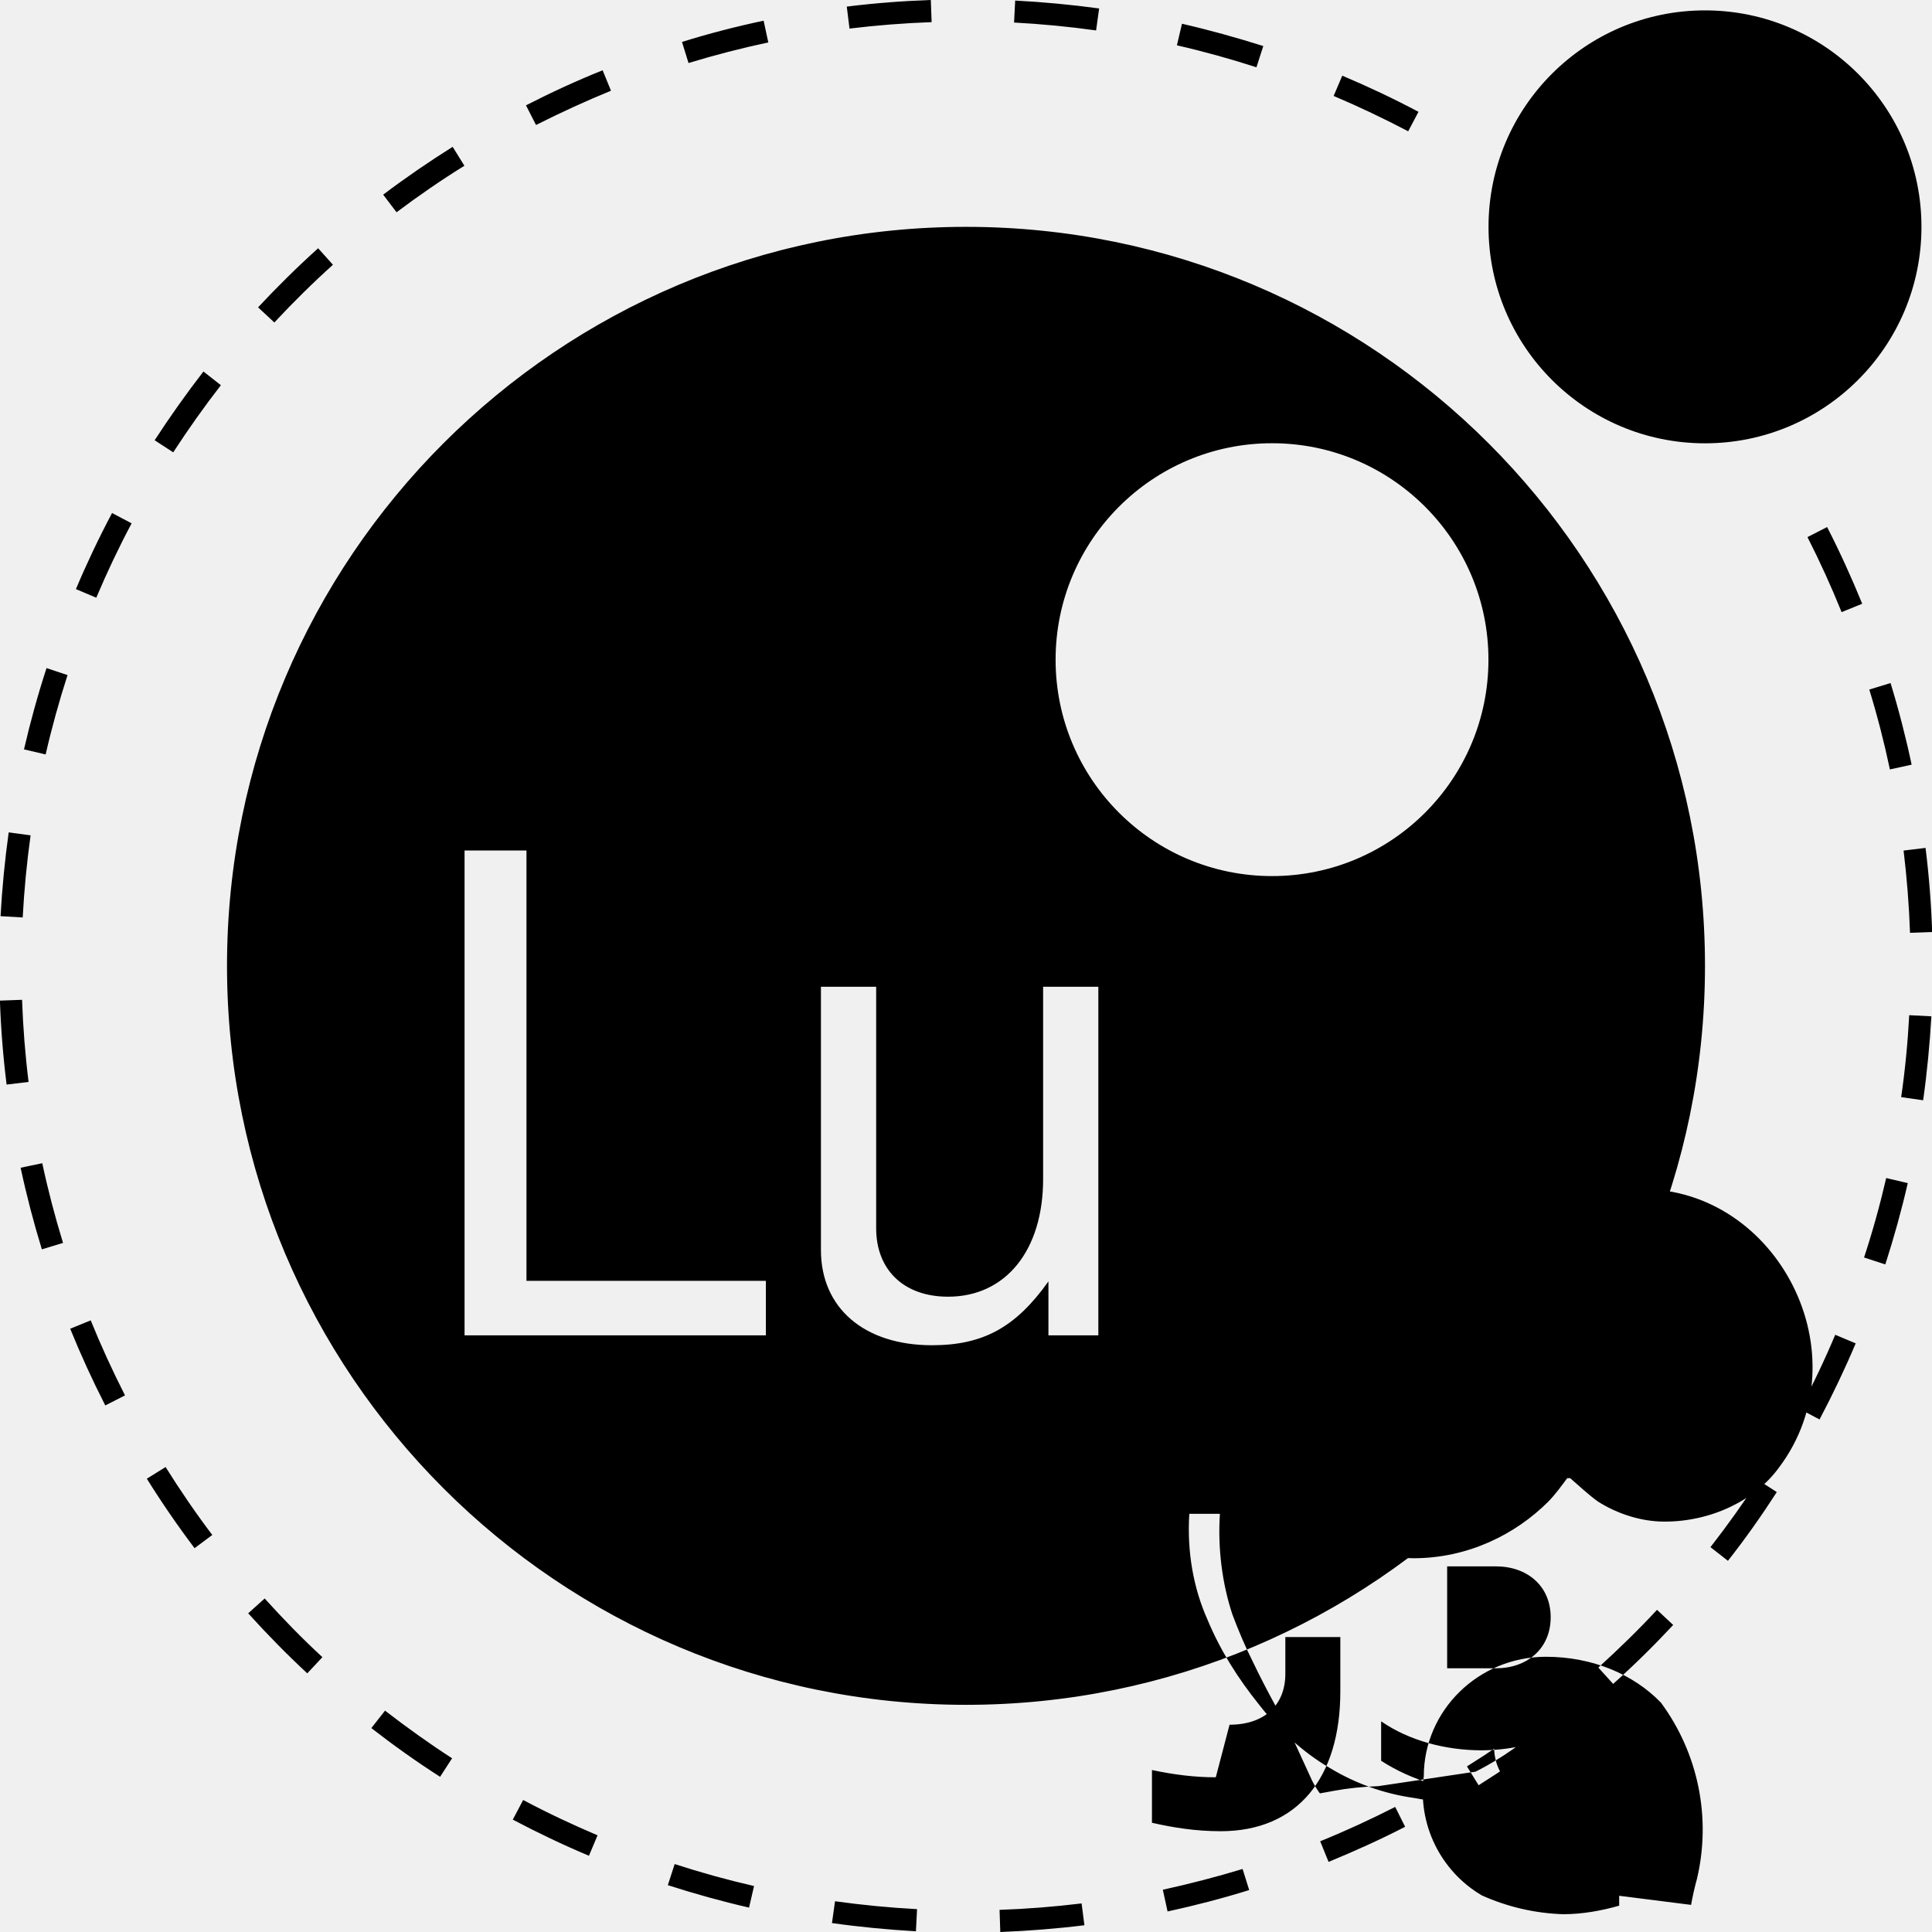
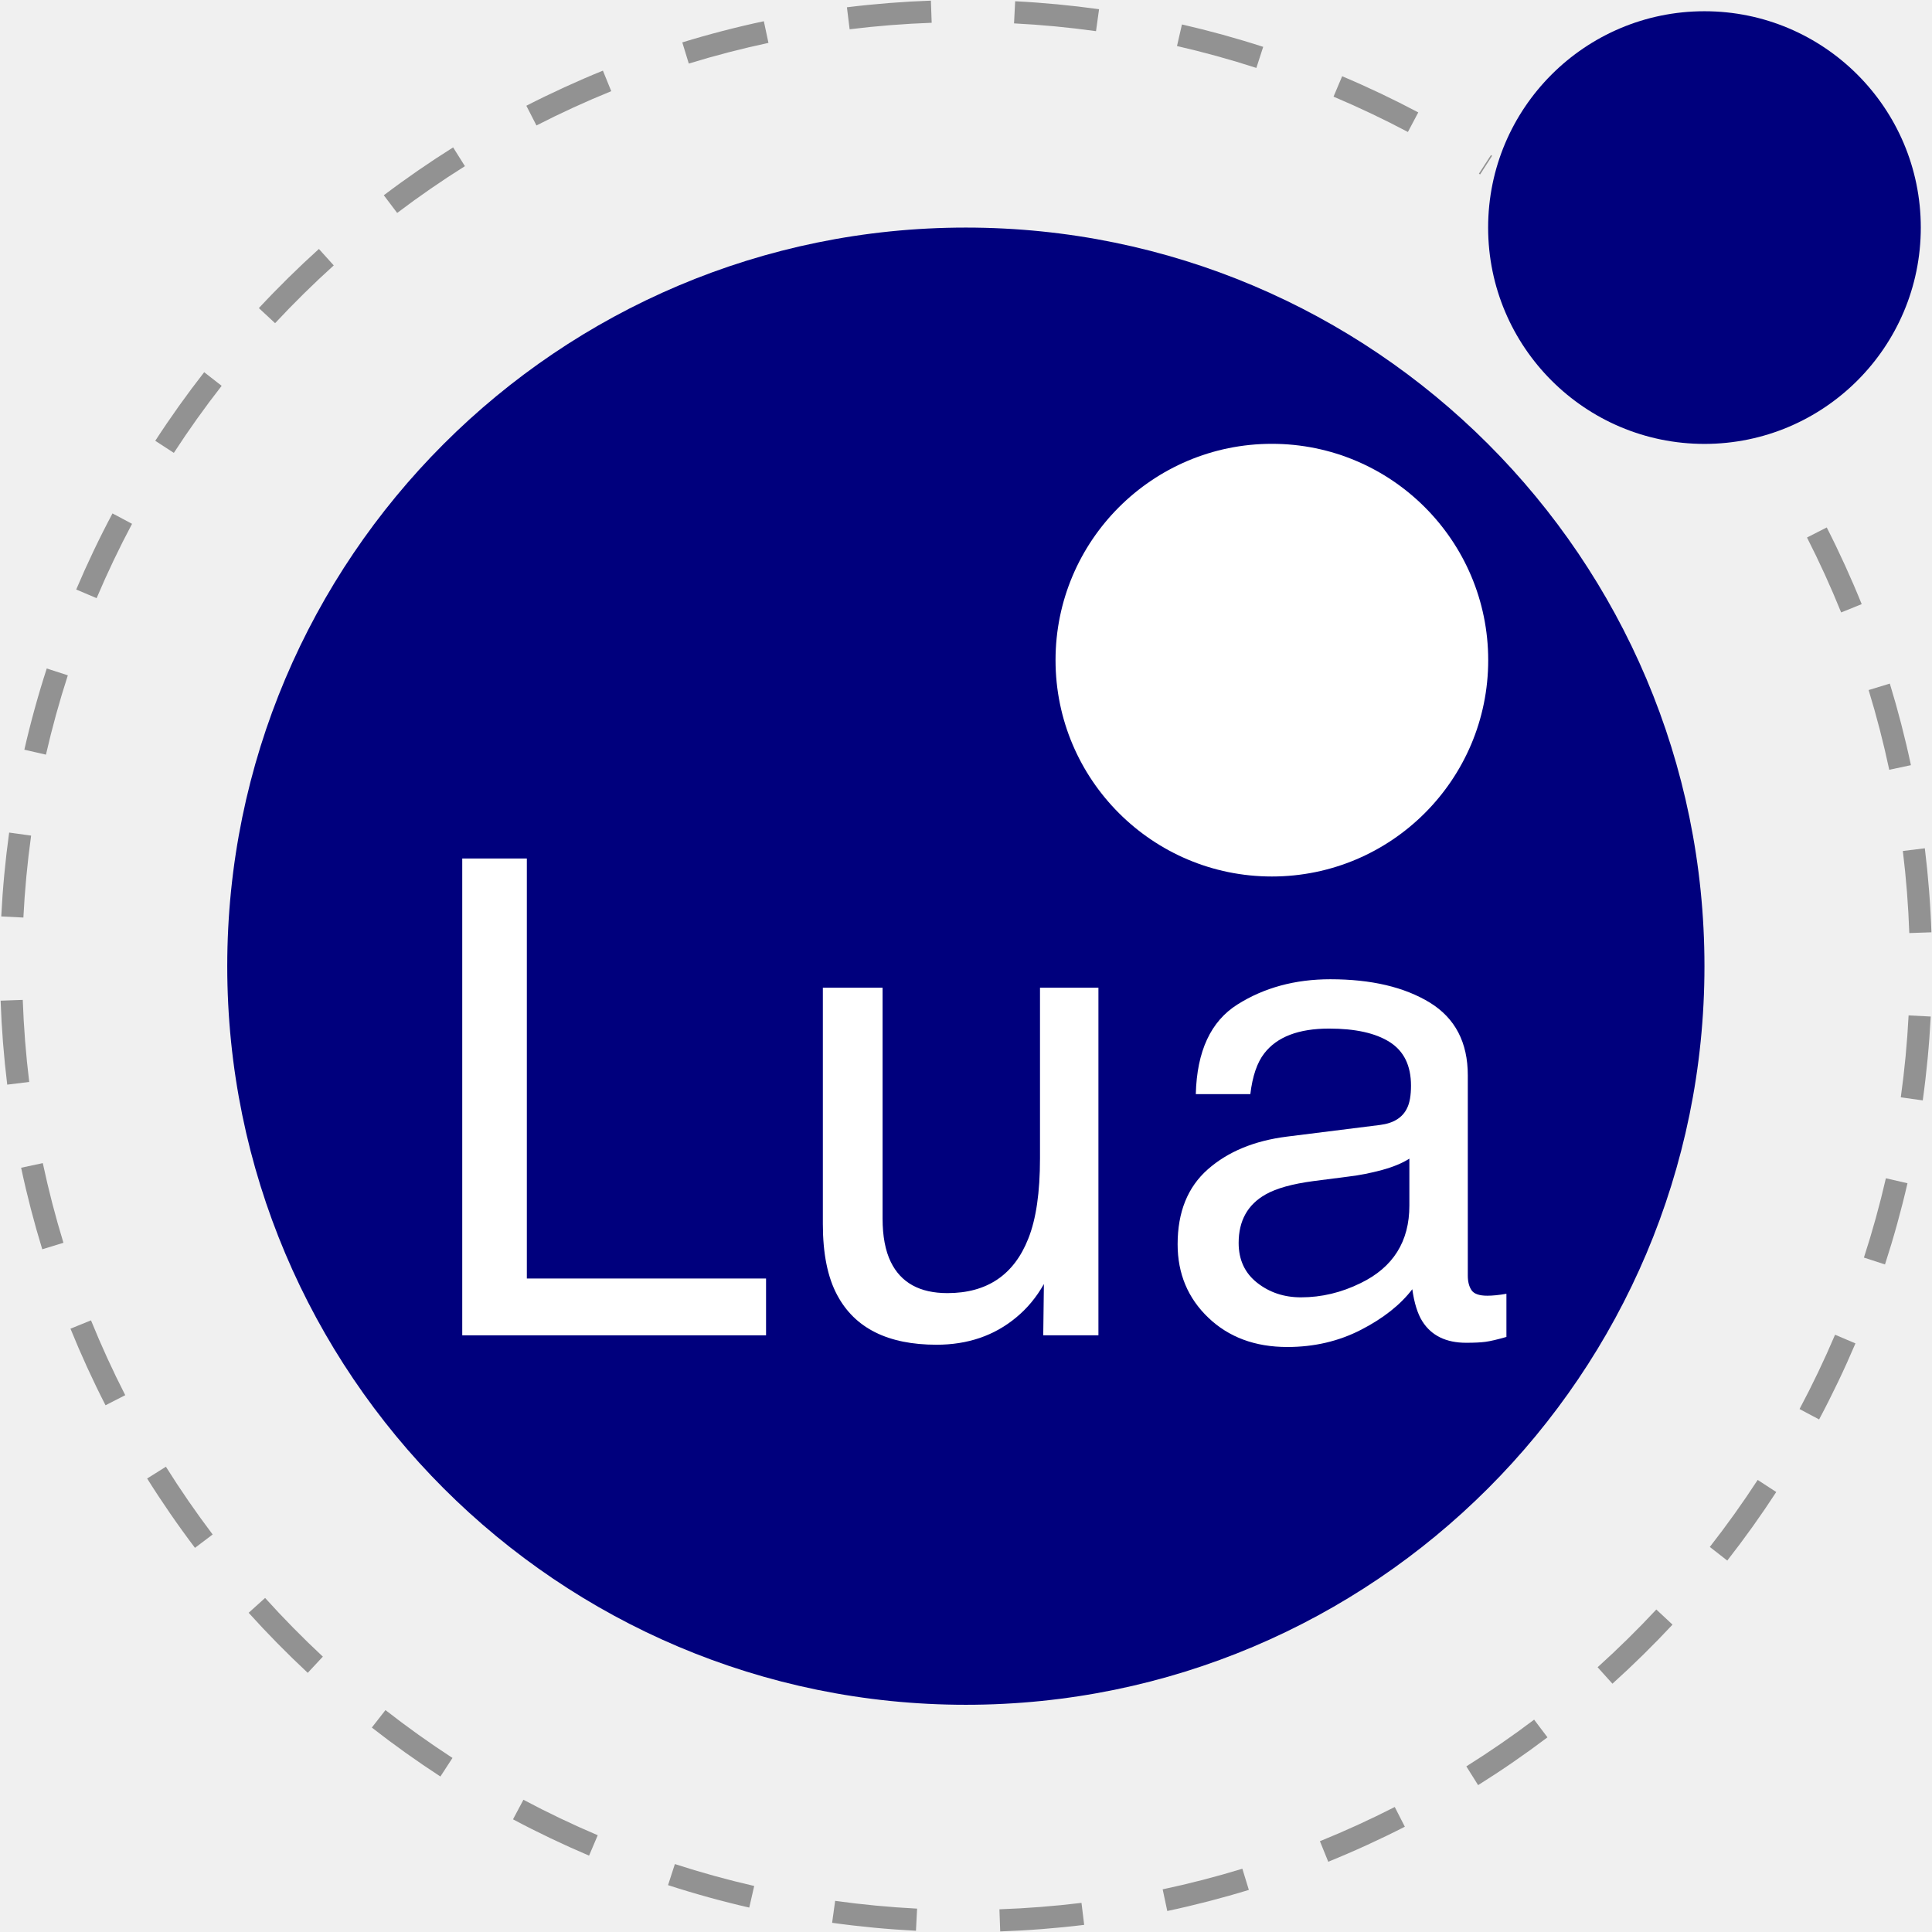
- <svg xmlns="http://www.w3.org/2000/svg" role="img" viewBox="0 0 24 24">
-   <path d="M.38 10.377l-.272-.037c-.048.344-.082.695-.101 1.041l.275.016c.018-.34.051-.682.098-1.02zM4.136 3.289l-.184-.205c-.258.232-.509.48-.746.734l.202.188c.231-.248.476-.49.728-.717zM5.769 2.059l-.146-.235c-.296.186-.586.385-.863.594l.166.219c.27-.203.554-.399.843-.578zM1.824 18.369c.185.297.384.586.593.863l.22-.164c-.205-.271-.399-.555-.58-.844l-.233.145zM1.127 16.402l-.255.104c.129.318.274.635.431.943l.005.01.245-.125-.005-.01c-.153-.301-.295-.611-.421-.922zM.298 9.309l.269.063c.076-.332.168-.664.272-.986l-.261-.087c-.108.332-.202.672-.28 1.01zM.274 12.42l-.275.01c.012.348.04.699.083 1.043l.273-.033c-.042-.336-.069-.68-.081-1.02zM.256 14.506c.073.34.162.682.264 1.014l.263-.08c-.1-.326-.187-.658-.258-.99l-.269.056zM11.573.275L11.563 0c-.348.012-.699.039-1.044.082l.034.273c.338-.041.68-.068 1.02-.08zM23.221 8.566c.1.326.186.66.256.992l.27-.059c-.072-.34-.16-.682-.262-1.014l-.264.081zM17.621 1.389c-.309-.164-.627-.314-.947-.449l-.107.252c.314.133.625.281.926.439l.128-.242zM15.693.572c-.332-.105-.67-.199-1.01-.277l-.063.268c.332.076.664.168.988.273l.085-.264zM6.674 1.545c.298-.15.606-.291.916-.418L7.486.873c-.317.127-.632.272-.937.428l-.015.008.125.244.015-.008zM23.727 11.588l.275-.01a11.797 11.797 0 0 0-.082-1.045l-.273.033c.041.338.068.682.08 1.022zM13.654.105c-.346-.047-.696-.08-1.043-.098l-.014.273c.339.018.683.051 1.019.098l.038-.273zM9.544.527l-.058-.27c-.34.072-.681.16-1.014.264l.081.262c.325-.099.659-.185.991-.256zM1.921 5.469l.231.15c.185-.285.384-.566.592-.834l-.217-.17c-.213.276-.417.563-.606.854zM.943 7.318l.253.107c.132-.313.28-.625.439-.924l-.243-.128c-.163.307-.314.625-.449.945zM18.223 21.943l.145.234c.295-.186.586-.385.863-.594l-.164-.219c-.272.204-.557.4-.844.579zM21.248 19.219l.217.17c.215-.273.418-.561.607-.854l-.23-.148c-.186.285-.385.564-.594.832zM19.855 20.715l.184.203c.258-.23.51-.479.746-.732l-.201-.188c-.23.248-.477.488-.729.717zM22.359 17.504l.244.129c.162-.307.314-.625.449-.945l-.254-.107a11.27 11.27 0 0 1-.439.923zM23.617 13.629l.273.039c.049-.346.082-.695.102-1.043l-.275-.014c-.018.338-.051.682-.1 1.018zM23.156 15.621l.264.086c.107-.332.201-.67.279-1.01l-.268-.063c-.077.333-.169.665-.275.987zM22.453 6.672c.154.303.297.617.424.932l.256-.104c-.131-.322-.277-.643-.436-.953l-.244.125zM8.296 23.418c.331.107.67.201 1.009.279l.062-.268c-.331-.076-.663-.168-.986-.273l-.085.262zM10.335 23.889c.345.049.696.082 1.043.102l.014-.275c-.339-.018-.682-.051-1.019-.098l-.038.271zM17.326 22.449c-.303.154-.613.297-.926.424l.104.256c.318-.131.639-.275.947-.434l.004-.002-.123-.246-.006.002zM4.613 21.467c.274.213.562.418.854.605l.149-.23c-.285-.184-.565-.385-.833-.592l-.17.217zM12.417 23.725l.009.275c.348-.014.699-.041 1.045-.084l-.035-.271c-.336.041-.68.068-1.019.08zM6.37 22.604c.307.162.625.314.946.449l.107-.254c-.313-.133-.624-.279-.924-.439l-.129.244zM3.083 20.041c.233.258.48.51.734.746l.188-.201c-.249-.23-.49-.477-.717-.729l-.205.184zM14.445 23.475l.059.27c.34-.074.68-.162 1.014-.266l-.082-.262c-.325.099-.659.185-.991.258zM21.18.129A2.689 2.689 0 1 0 21.18 5.507 2.689 2.689 0 1 0 21.18.129zM15.324 15.447c0 .471.314.66.852.66.67 0 1.297-.396 1.297-1.016v-.645c-.23.107-.379.141-1.107.24-.735.109-1.042.306-1.042.761zM12 2.818c-5.07 0-9.18 4.109-9.18 9.18 0 5.068 4.11 9.18 9.18 9.18 5.07 0 9.18-4.111 9.18-9.18 0-5.07-4.11-9.18-9.18-9.18zm-2.487 13.77H5.771v-6.023h.769v5.346h2.974v.677zm4.13 0h-.619v-.67c-.405.57-.811.793-1.446.793-.843 0-1.38-.463-1.38-1.182v-3.271h.686v3c0 .52.347.85.893.85.719 0 1.181-.578 1.181-1.461v-2.389h.686v4.33zm-.53-8.393c0-1.484 1.205-2.689 2.689-2.689s2.688 1.205 2.688 2.689-1.203 2.688-2.688 2.688-2.689-1.203-2.689-2.688zm5.567 7.856v.52c-.309-.22-.681-.37-1.079-.37-.913 0-1.616.663-1.616 1.546 0 .864.671 1.61 1.574 1.61.678 0 1.268-.297 1.674-.703.092-.094.16-.191.236-.292h.036c.11.095.226.205.347.292.237.149.529.248.827.248.574 0 1.122-.26 1.422-.674 1.045-1.393-.015-3.457-1.701-3.457-.6 0-1.132.258-1.54.694zm.02-.911c-.311 0-.61.144-.747.45-.136.303-.01.65.248.784.146.064.305.037.445-.079.139-.116.2-.33.1-.516-.116-.25-.372-.389-.618-.359zm-.369 6.868c.326-.165.61-.371.867-.602l.076.154c-.238.115-.528.18-.867.183-.454 0-.905-.122-1.25-.36v.49c.379.246.882.4 1.408.4.473 0 .894-.073 1.305-.207.199-.063.4-.136.592-.226l.05.152c-.13.059-.269.117-.419.174-.128.046-.274.083-.438.117a8.86 8.86 0 0 1-1.081.147c-.301 0-.648-.029-1.014-.096a2.756 2.756 0 0 1-1.043-.373c-.328-.191-.627-.465-.877-.786-.261-.325-.481-.672-.641-1.057-.173-.388-.255-.84-.225-1.313h.38c-.028.434.029.866.154 1.247.075.2.158.398.253.586.087.183.183.367.282.549.176.296.308.614.455.93.025.052.06.108.098.161l.182-.033c.155-.029.347-.05.545-.057zm1.087 1.454c.246-.044.484-.096.696-.162v.373c-.218.062-.455.106-.697.106a2.67 2.67 0 0 1-1.01-.234 1.49 1.49 0 0 1-.72-1.48c0-.815.678-1.484 1.516-1.484.58 0 1.09.218 1.43.57a2.658 2.658 0 0 1 .447 2.19c-.031.111-.054.218-.073.322zm-4.144-2.037c.43 0 .693-.24.693-.634v-.455h.683v.677c0 1.064-.526 1.735-1.487 1.735-.31 0-.591-.045-.853-.105v-.655c.278.058.524.09.793.09zm4.213 1.003c-.24 0-.444-.061-.629-.179-.194-.134-.298-.319-.298-.555 0-.254.113-.451.298-.586.174-.124.388-.179.629-.179.39 0 .694.204.694.629 0 .296-.178.553-.465.646a.785.785 0 0 1-.228.037zm-1.51-1.704h.607c.382 0 .679-.24.679-.634 0-.392-.296-.632-.679-.632h-.607v1.266z" />
+ <svg xmlns="http://www.w3.org/2000/svg" width="800px" height="800px" viewBox="0 0 256 256" version="1.1" preserveAspectRatio="xMidYMid">
+   <g>
+     <path d="M225.85,128.024 C225.85,74 182.004,30.155 127.981,30.155 C73.957,30.155 30.111,74 30.111,128.024 C30.111,182.047 73.957,225.893 127.981,225.893 C182.004,225.893 225.85,182.047 225.85,128.024" fill="#00007D">
+ 
+ </path>
+     <path d="M197.195,87.475 C197.195,71.652 184.353,58.809 168.53,58.809 C152.707,58.809 139.864,71.652 139.864,87.475 C139.864,103.298 152.707,116.14 168.53,116.14 C184.353,116.14 197.195,103.298 197.195,87.475" fill="#FFFFFF">
+ 
+ </path>
+     <path d="M254.515,30.154 C254.515,14.331 241.673,1.489 225.85,1.489 C210.027,1.489 197.185,14.331 197.185,30.154 C197.185,45.978 210.027,58.82 225.85,58.82 C241.673,58.82 254.515,45.978 254.515,30.154" fill="#00007D">
+ 
+ </path>
+     <path d="M61.25,113.756 L69.809,113.756 L69.809,169.41 L101.506,169.41 L101.506,176.936 L61.25,176.936 L61.25,113.756" fill="#FFFFFF">
+ 
+ </path>
+     <path d="M116.946,130.874 L116.946,161.453 C116.946,163.804 117.309,165.726 118.035,167.216 C119.375,169.969 121.875,171.345 125.533,171.345 C130.782,171.345 134.357,168.936 136.256,164.12 C137.289,161.539 137.805,157.998 137.805,153.496 L137.805,130.874 L145.547,130.874 L145.547,176.936 L138.235,176.936 L138.322,170.141 C137.336,171.89 136.111,173.366 134.648,174.571 C131.751,176.979 128.234,178.184 124.098,178.184 C117.655,178.184 113.266,175.99 110.932,171.603 C109.666,169.252 109.032,166.113 109.032,162.184 L109.032,130.874 L116.946,130.874" fill="#FFFFFF">
+ 
+ </path>
+     <path d="M182.879,149.06 C184.657,148.831 185.847,148.087 186.449,146.827 C186.792,146.137 186.965,145.144 186.965,143.848 C186.965,141.201 186.027,139.279 184.153,138.085 C182.278,136.89 179.596,136.293 176.106,136.293 C172.071,136.293 169.209,137.388 167.521,139.578 C166.576,140.789 165.962,142.59 165.675,144.981 L158.45,144.981 C158.593,139.287 160.433,135.327 163.97,133.098 C167.506,130.87 171.609,129.756 176.277,129.756 C181.689,129.756 186.086,130.788 189.465,132.852 C192.816,134.917 194.491,138.128 194.491,142.487 L194.491,169.025 C194.491,169.827 194.656,170.473 194.986,170.959 C195.315,171.446 196.011,171.689 197.072,171.689 C197.416,171.689 197.803,171.668 198.233,171.625 C198.663,171.582 199.121,171.518 199.609,171.432 L199.609,177.151 C198.405,177.495 197.487,177.71 196.857,177.796 C196.226,177.882 195.365,177.925 194.276,177.925 C191.61,177.925 189.674,176.979 188.47,175.087 C187.839,174.084 187.395,172.665 187.137,170.83 C185.559,172.895 183.294,174.686 180.341,176.206 C177.388,177.724 174.133,178.484 170.578,178.484 C166.305,178.484 162.815,177.188 160.106,174.597 C157.396,172.006 156.041,168.762 156.041,164.868 C156.041,160.601 157.375,157.293 160.041,154.945 C162.708,152.597 166.205,151.15 170.535,150.606 L182.879,149.06 L182.879,149.06 Z M166.578,169.973 C168.213,171.261 170.148,171.904 172.385,171.904 C175.108,171.904 177.746,171.274 180.298,170.015 C184.599,167.925 186.749,164.504 186.749,159.752 L186.749,153.526 C185.805,154.13 184.589,154.633 183.101,155.036 C181.613,155.439 180.154,155.726 178.723,155.897 L174.044,156.499 C171.24,156.871 169.131,157.458 167.718,158.259 C165.324,159.603 164.127,161.749 164.127,164.695 C164.127,166.927 164.944,168.686 166.578,169.973 L166.578,169.973 Z" fill="#FFFFFF">
+ 
+ </path>
+     <path d="M132.532,255.926 L132.43,252.991 C136.058,252.864 139.717,252.578 143.303,252.14 L143.659,255.055 C139.989,255.503 136.245,255.796 132.532,255.926 L132.532,255.926 Z M121.37,255.835 C117.663,255.645 113.925,255.291 110.259,254.782 L110.662,251.874 C114.244,252.371 117.898,252.717 121.52,252.903 L121.37,255.835 L121.37,255.835 Z M154.67,253.218 L154.06,250.346 C157.605,249.594 161.157,248.675 164.619,247.616 L165.478,250.423 C161.935,251.508 158.298,252.448 154.67,253.218 L154.67,253.218 Z M99.28,252.764 C95.667,251.935 92.047,250.935 88.519,249.791 L89.424,246.998 C92.871,248.115 96.408,249.093 99.936,249.902 L99.28,252.764 L99.28,252.764 Z M175.999,246.69 L174.897,243.969 C178.25,242.611 181.586,241.085 184.813,239.436 L186.149,242.051 C182.846,243.739 179.431,245.3 175.999,246.69 L175.999,246.69 Z M78.055,245.881 C74.643,244.432 71.252,242.814 67.976,241.07 L69.356,238.478 C72.556,240.182 75.87,241.763 79.203,243.178 L78.055,245.881 L78.055,245.881 Z M195.857,236.54 L194.298,234.053 C197.365,232.129 200.387,230.047 203.279,227.863 L205.048,230.206 C202.089,232.441 198.997,234.572 195.857,236.54 L195.857,236.54 Z M58.357,235.397 C55.251,233.378 52.193,231.196 49.269,228.91 L51.077,226.596 C53.934,228.83 56.922,230.963 59.957,232.936 L58.357,235.397 L58.357,235.397 Z M213.656,223.098 L211.691,220.918 C214.383,218.491 217,215.918 219.47,213.269 L221.618,215.272 C219.09,217.982 216.411,220.615 213.656,223.098 L213.656,223.098 Z M40.778,221.66 C38.066,219.132 35.431,216.455 32.947,213.702 L35.127,211.736 C37.554,214.426 40.129,217.042 42.78,219.512 L40.778,221.66 L40.778,221.66 Z M228.872,206.784 L226.559,204.976 C228.793,202.12 230.927,199.133 232.902,196.098 L235.363,197.7 C233.342,200.805 231.158,203.862 228.872,206.784 L228.872,206.784 Z M25.835,205.098 C23.598,202.138 21.465,199.047 19.497,195.909 L21.984,194.349 C23.907,197.414 25.991,200.435 28.178,203.327 L25.835,205.098 L25.835,205.098 Z M241.041,188.083 L238.45,186.703 C240.155,183.503 241.738,180.19 243.155,176.858 L245.857,178.007 C244.406,181.418 242.786,184.808 241.041,188.083 L241.041,188.083 Z M13.983,186.205 C12.293,182.904 10.731,179.49 9.338,176.057 L12.058,174.953 C13.419,178.307 14.946,181.642 16.596,184.867 L13.983,186.205 L13.983,186.205 Z M249.771,167.545 L246.979,166.638 C248.098,163.195 249.077,159.658 249.889,156.127 L252.75,156.786 C251.919,160.4 250.916,164.02 249.771,167.545 L249.771,167.545 Z M5.599,165.537 C4.513,161.993 3.57,158.357 2.799,154.73 L5.671,154.119 C6.425,157.662 7.345,161.214 8.406,164.677 L5.599,165.537 L5.599,165.537 Z M254.774,145.807 L251.866,145.402 C252.365,141.822 252.713,138.169 252.899,134.545 L255.832,134.697 C255.64,138.404 255.285,142.143 254.774,145.807 L254.774,145.807 Z M0.957,143.721 C0.507,140.049 0.212,136.306 0.081,132.594 L3.016,132.49 C3.143,136.117 3.432,139.775 3.871,143.363 L0.957,143.721 L0.957,143.721 Z M252.992,123.636 C252.866,120.016 252.578,116.357 252.136,112.76 L255.05,112.402 C255.502,116.083 255.797,119.829 255.926,123.534 L252.992,123.636 L252.992,123.636 Z M3.098,121.581 L0.166,121.433 C0.354,117.725 0.706,113.986 1.213,110.321 L4.122,110.723 C3.626,114.305 3.282,117.958 3.098,121.581 L3.098,121.581 Z M250.335,101.999 C249.582,98.455 248.663,94.901 247.603,91.436 L250.411,90.578 C251.495,94.124 252.436,97.761 253.207,101.389 L250.335,101.999 L250.335,101.999 Z M6.088,99.996 L3.226,99.34 C4.054,95.726 5.052,92.105 6.194,88.578 L8.988,89.483 C7.872,92.928 6.897,96.465 6.088,99.996 L6.088,99.996 Z M243.962,81.151 C242.604,77.791 241.081,74.451 239.437,71.223 L242.053,69.89 C243.736,73.193 245.294,76.612 246.684,80.051 L243.962,81.151 L243.962,81.151 Z M12.802,79.259 L10.099,78.113 C11.546,74.7 13.163,71.308 14.905,68.031 L17.497,69.41 C15.795,72.611 14.215,75.925 12.802,79.259 L12.802,79.259 Z M23.035,60.008 L20.573,58.409 C22.591,55.301 24.773,52.242 27.056,49.318 L29.37,51.125 C27.139,53.982 25.008,56.971 23.035,60.008 L23.035,60.008 Z M36.451,42.824 L34.302,40.824 C36.828,38.11 39.504,35.474 42.255,32.989 L44.223,35.168 C41.534,37.597 38.919,40.173 36.451,42.824 L36.451,42.824 Z M52.628,28.215 L50.856,25.873 C53.814,23.635 56.905,21.501 60.042,19.531 L61.604,22.017 C58.538,23.942 55.518,26.027 52.628,28.215 L52.628,28.215 Z M196.122,23.115 L195.961,23.012 L197.558,20.548 L197.713,20.648 L196.122,23.115 L196.122,23.115 Z M186.554,17.488 C183.352,15.792 180.036,14.217 176.7,12.806 L177.843,10.102 C181.258,11.545 184.651,13.158 187.928,14.894 L186.554,17.488 L186.554,17.488 Z M71.083,16.624 L69.744,14.011 C73.045,12.319 76.458,10.755 79.889,9.361 L80.994,12.081 C77.643,13.443 74.308,14.972 71.083,16.624 L71.083,16.624 Z M166.475,9.001 C163.027,7.886 159.489,6.91 155.958,6.1 L156.614,3.239 C160.228,4.067 163.85,5.066 167.379,6.207 L166.475,9.001 L166.475,9.001 Z M91.269,8.424 L90.407,5.617 C93.95,4.529 97.585,3.586 101.213,2.812 L101.825,5.683 C98.281,6.439 94.73,7.361 91.269,8.424 L91.269,8.424 Z M145.227,4.128 C141.637,3.629 137.983,3.282 134.365,3.098 L134.514,0.166 C138.217,0.354 141.958,0.709 145.632,1.22 L145.227,4.128 L145.227,4.128 Z M112.581,3.879 L112.222,0.965 C115.892,0.513 119.635,0.217 123.348,0.084 L123.453,3.018 C119.824,3.148 116.167,3.437 112.581,3.879 L112.581,3.879 Z" fill="#929292">
+ 
+ </path>
+   </g>
</svg>
